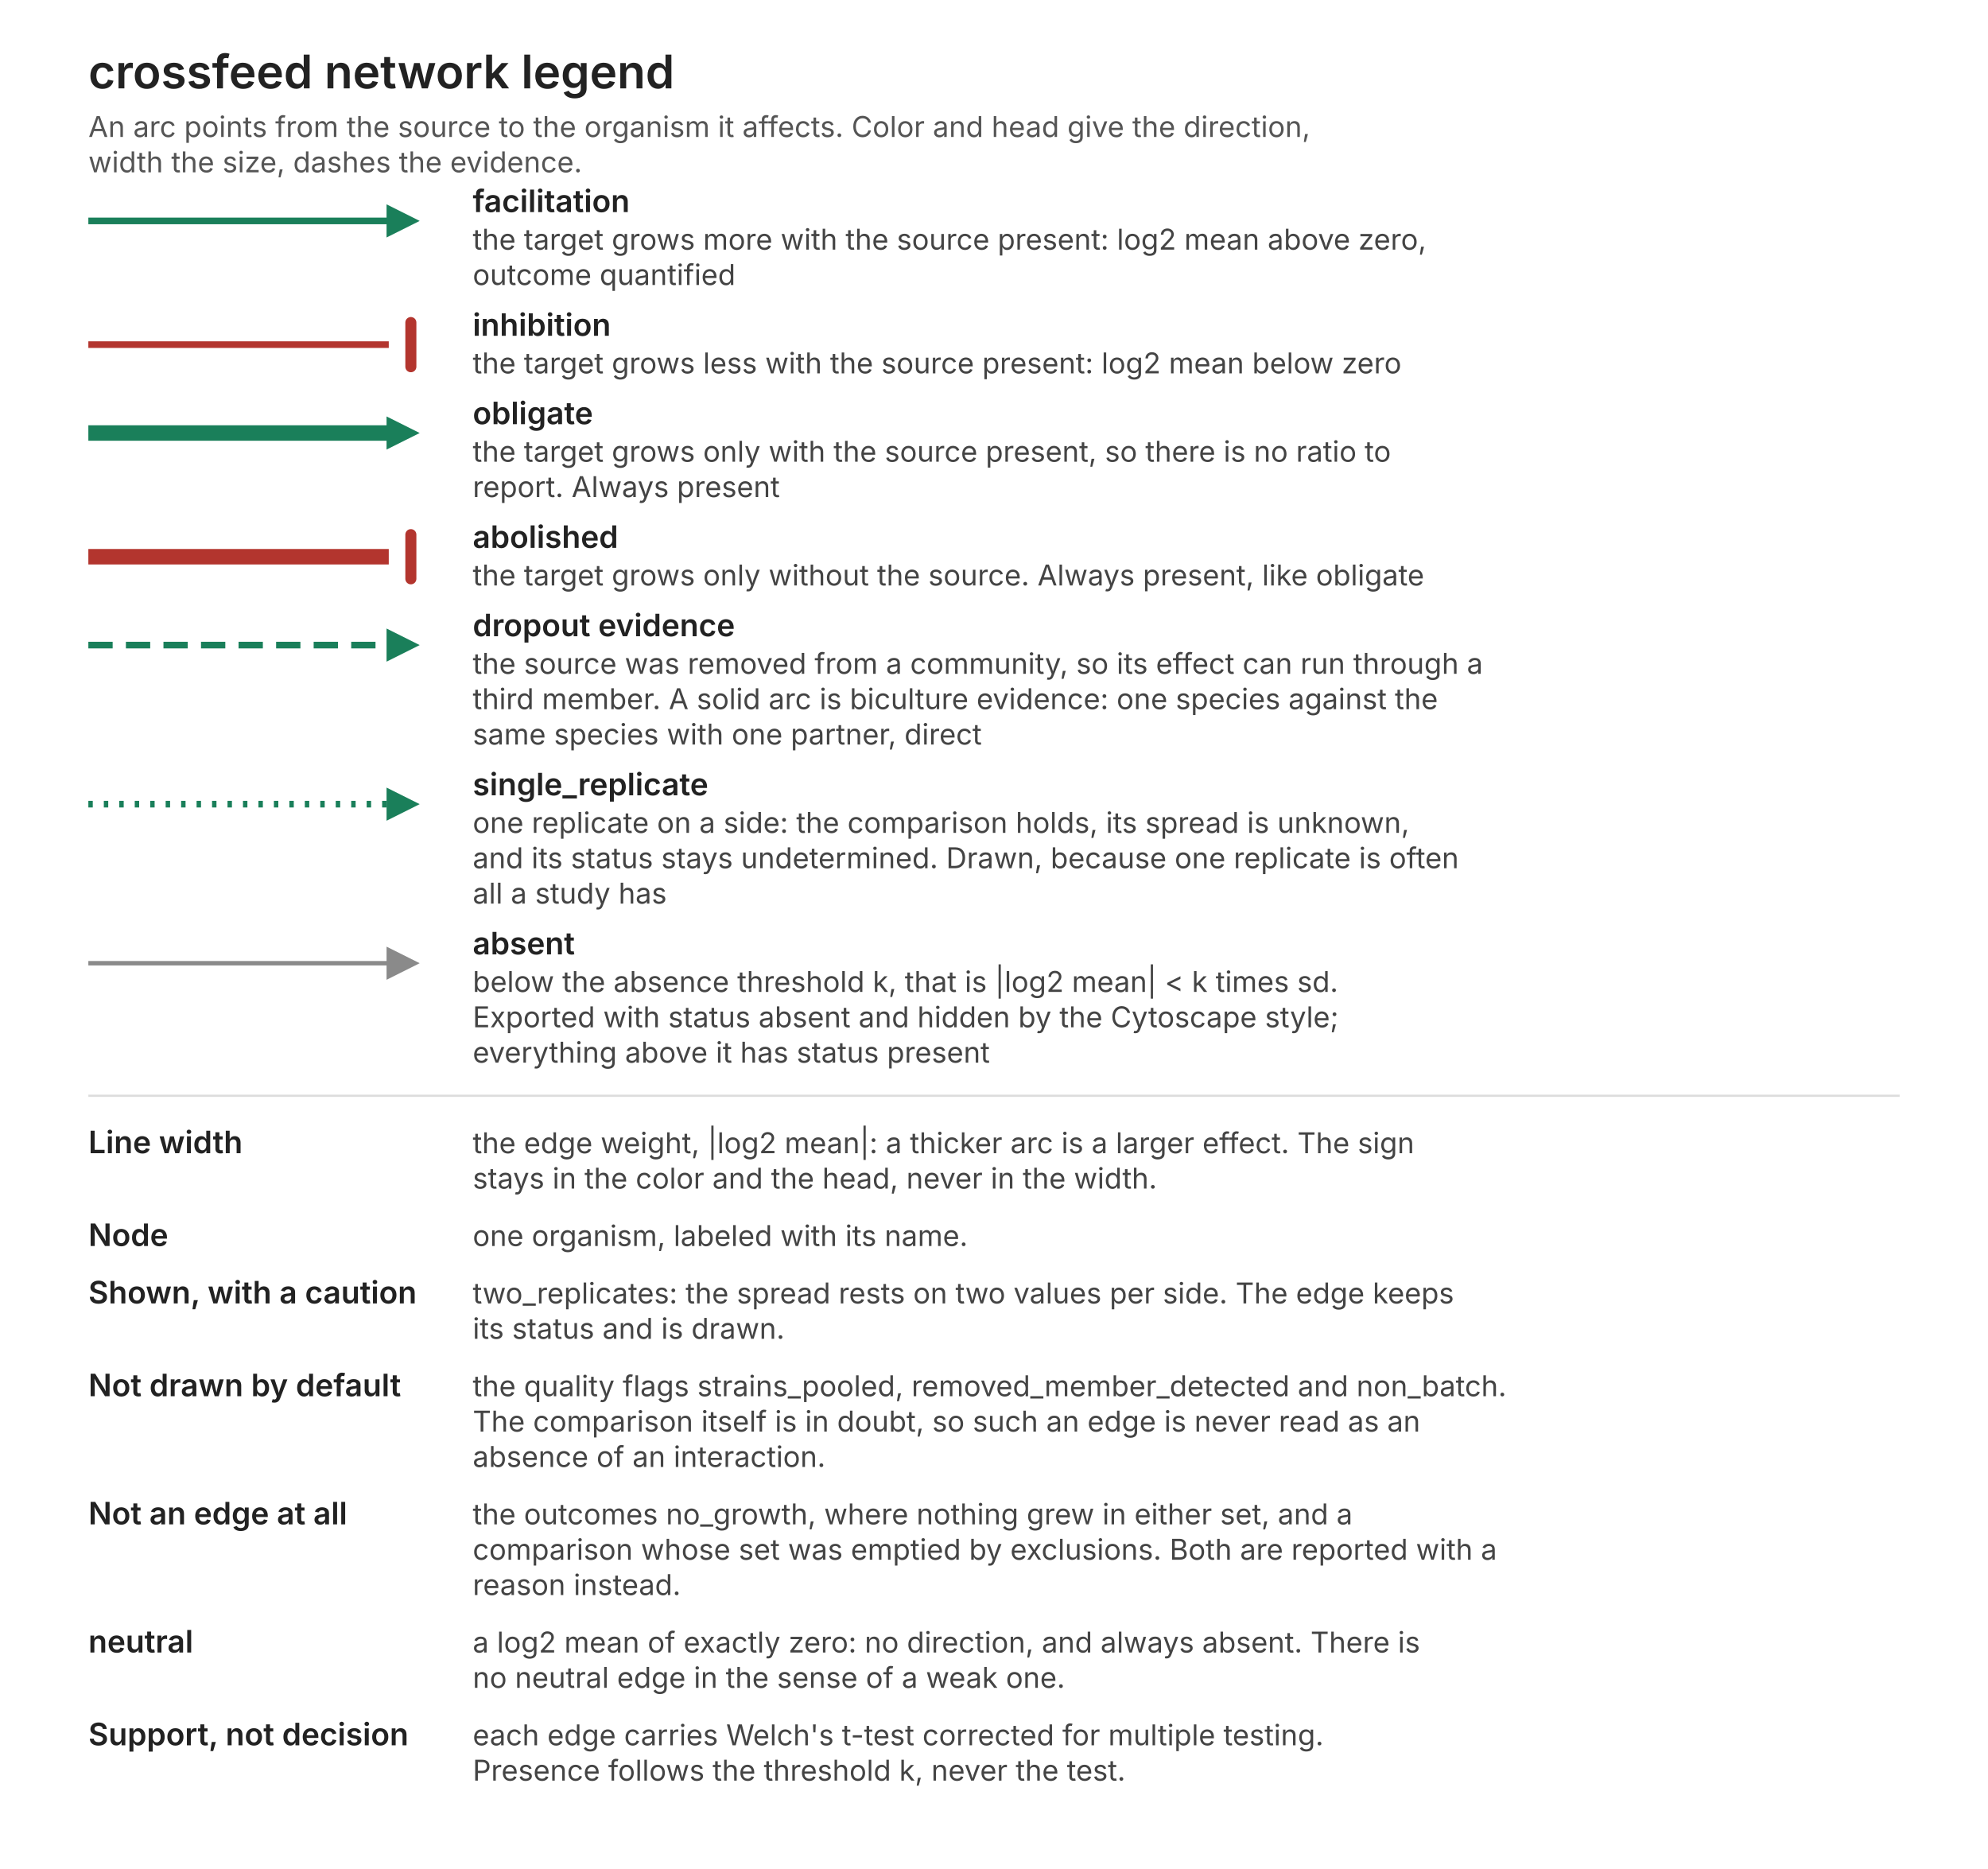
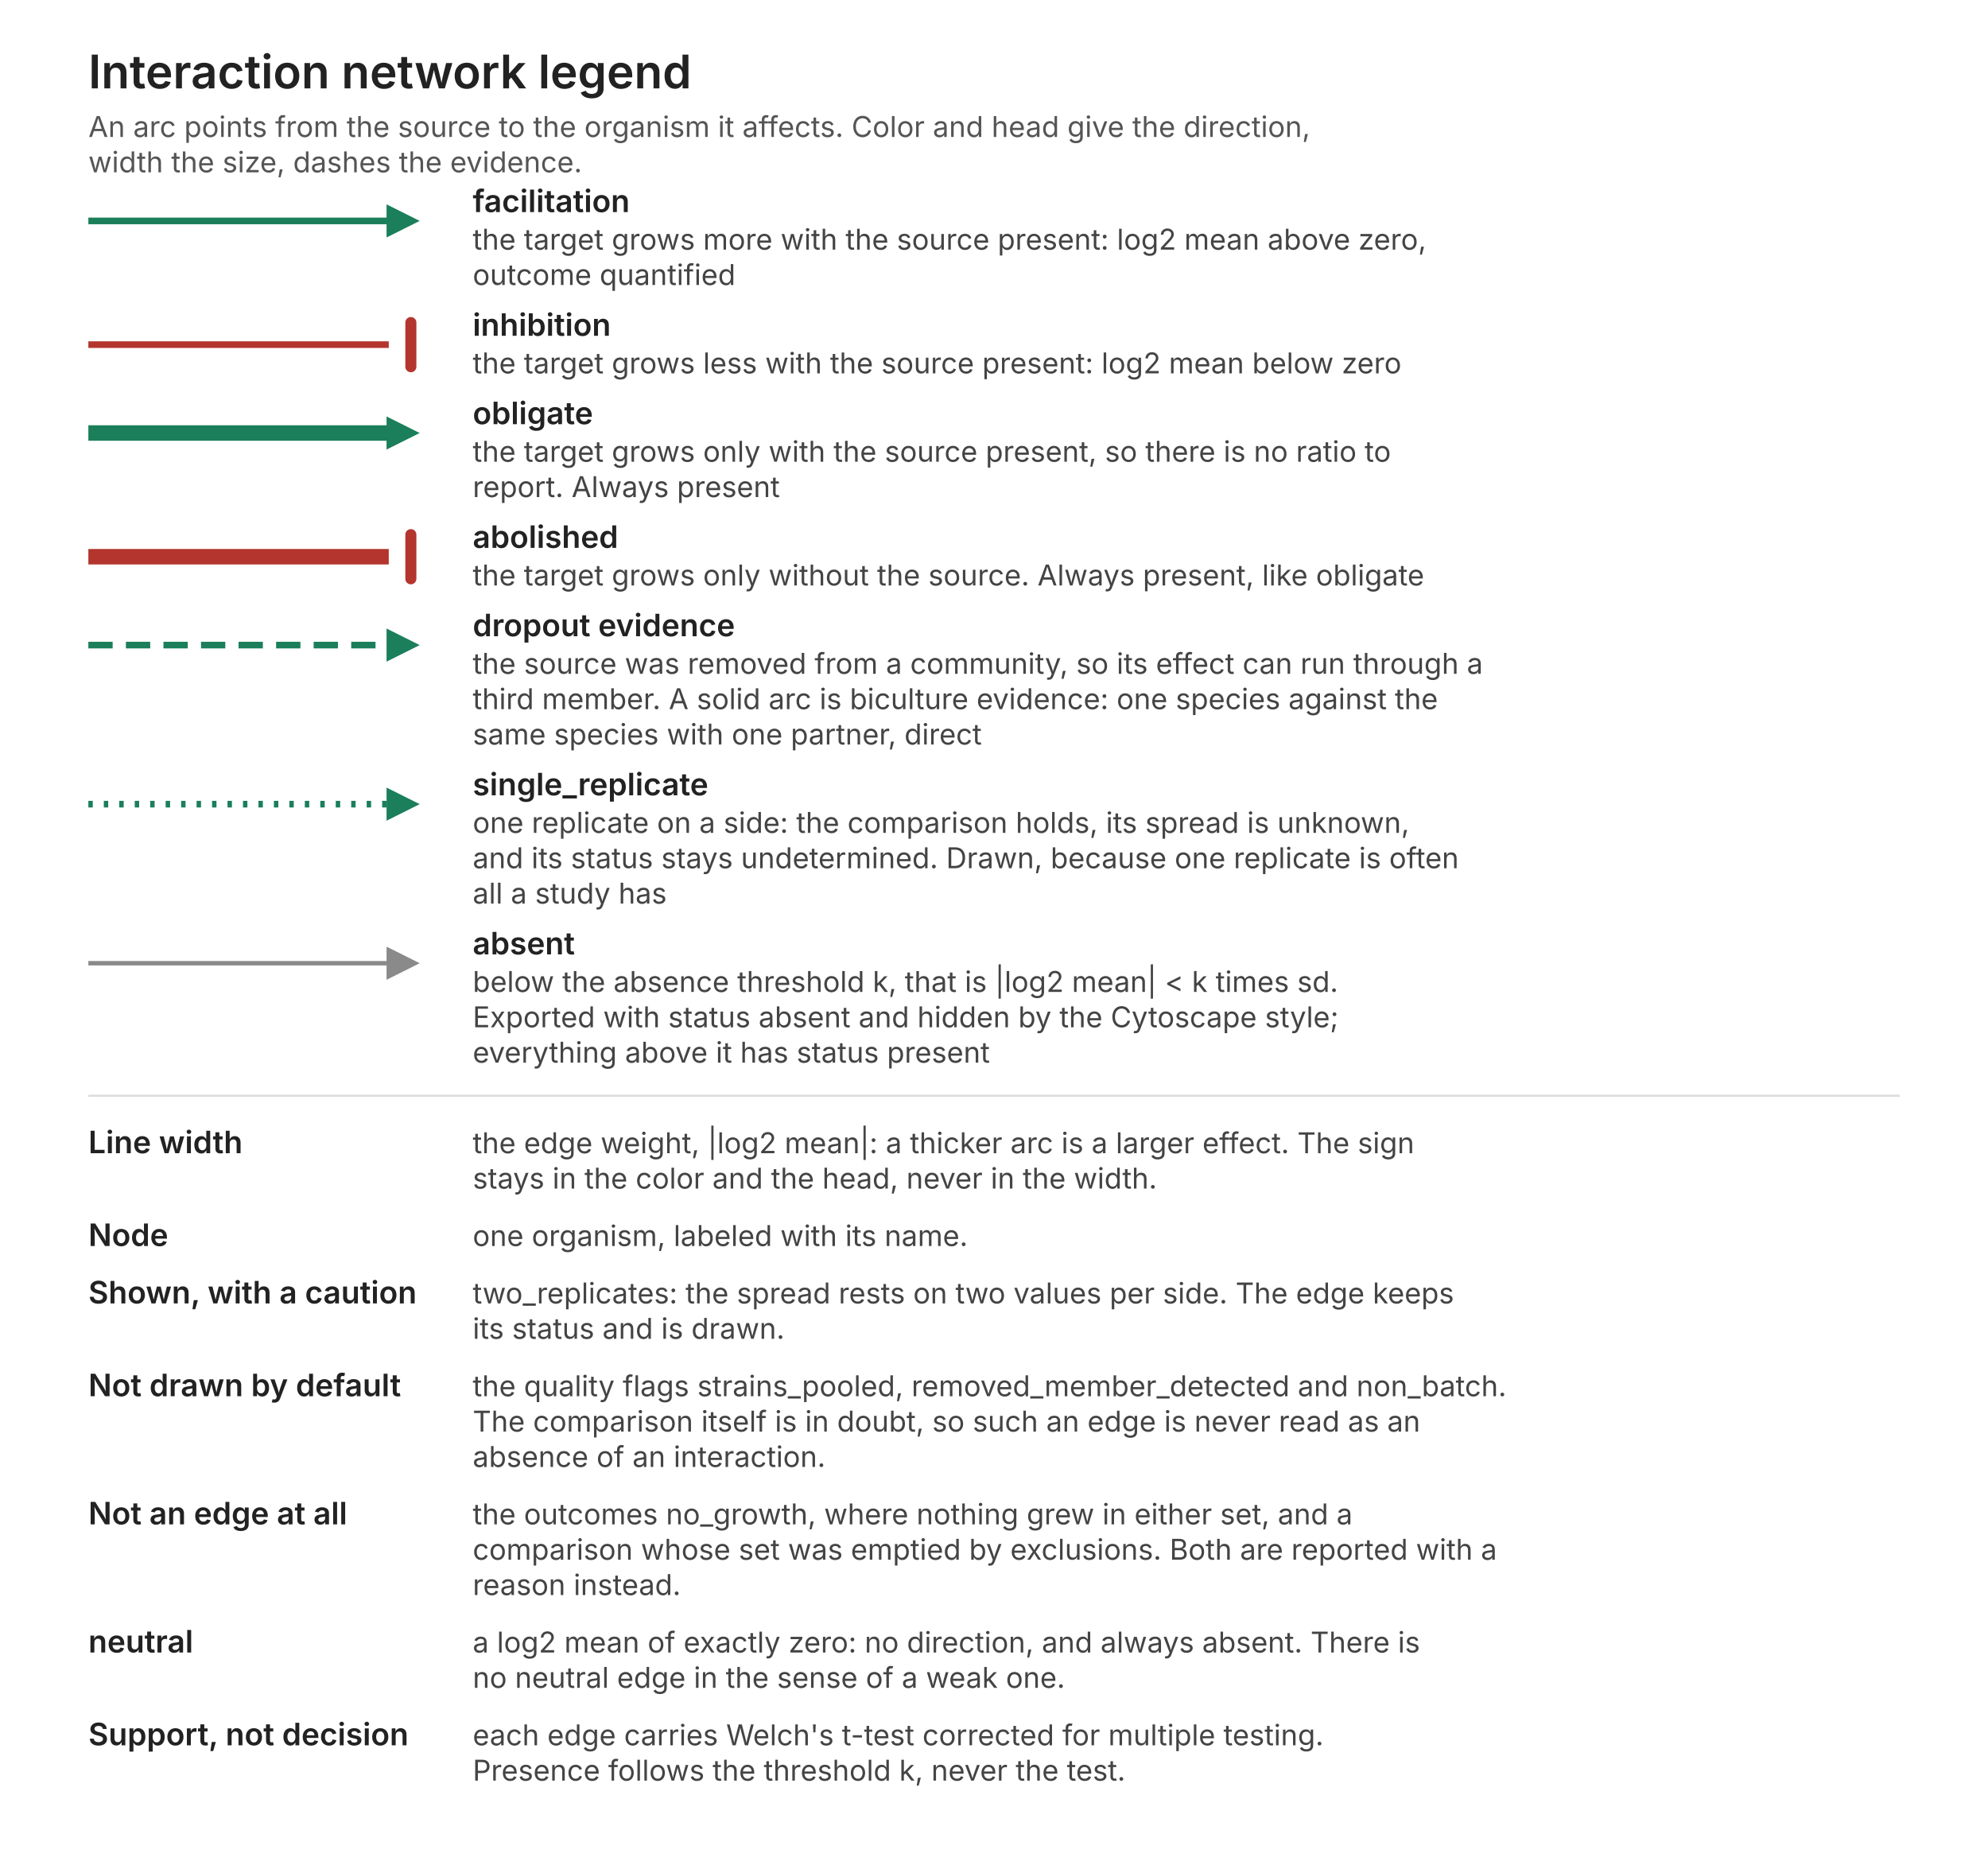
- <svg xmlns="http://www.w3.org/2000/svg" viewBox="0 0 900 846" width="900" height="846" role="img" aria-label="crossfeed network legend">
+ <svg xmlns="http://www.w3.org/2000/svg" viewBox="0 0 900 846" width="900" height="846" role="img" aria-label="interaction network legend">
  <style>text { font-family: system-ui, -apple-system, sans-serif; fill: #222222; }.title { font-size: 21px; font-weight: 600; }.subtitle { font-size: 13px; fill: #555555; }.label { font-size: 14px; font-weight: 600; }.meaning { font-size: 13px; fill: #444444; }</style>
  <rect width="900" height="846" fill="#ffffff" />
-   <text x="40" y="40" class="title">crossfeed network legend</text>
+   <text x="40" y="40" class="title">Interaction network legend</text>
  <text x="40" y="62" class="subtitle">An arc points from the source to the organism it affects. Color and head give the direction,</text>
  <text x="40" y="78" class="subtitle">width the size, dashes the evidence.</text>
  <line x1="40" y1="100" x2="176" y2="100" stroke="#1a7f5a" stroke-width="3" />
  <path d="M 190 100 l -15 -7.5 l 0 15 z" fill="#1a7f5a" />
  <text x="214" y="96" class="label">facilitation</text>
  <text x="214" y="113" class="meaning">the target grows more with the source present: log2 mean above zero,</text>
  <text x="214" y="129" class="meaning">outcome quantified</text>
  <line x1="40" y1="156" x2="176" y2="156" stroke="#b3352e" stroke-width="3" />
  <line x1="186" y1="146" x2="186" y2="166" stroke="#b3352e" stroke-width="5" stroke-linecap="round" />
  <text x="214" y="152" class="label">inhibition</text>
  <text x="214" y="169" class="meaning">the target grows less with the source present: log2 mean below zero</text>
  <line x1="40" y1="196" x2="176" y2="196" stroke="#1a7f5a" stroke-width="7" />
  <path d="M 190 196 l -15 -7.5 l 0 15 z" fill="#1a7f5a" />
  <text x="214" y="192" class="label">obligate</text>
  <text x="214" y="209" class="meaning">the target grows only with the source present, so there is no ratio to</text>
  <text x="214" y="225" class="meaning">report. Always present</text>
  <line x1="40" y1="252" x2="176" y2="252" stroke="#b3352e" stroke-width="7" />
  <line x1="186" y1="242" x2="186" y2="262" stroke="#b3352e" stroke-width="5" stroke-linecap="round" />
  <text x="214" y="248" class="label">abolished</text>
  <text x="214" y="265" class="meaning">the target grows only without the source. Always present, like obligate</text>
  <line x1="40" y1="292" x2="176" y2="292" stroke="#1a7f5a" stroke-width="3" stroke-dasharray="11 6" />
  <path d="M 190 292 l -15 -7.5 l 0 15 z" fill="#1a7f5a" />
  <text x="214" y="288" class="label">dropout evidence</text>
  <text x="214" y="305" class="meaning">the source was removed from a community, so its effect can run through a</text>
  <text x="214" y="321" class="meaning">third member. A solid arc is biculture evidence: one species against the</text>
  <text x="214" y="337" class="meaning">same species with one partner, direct</text>
  <line x1="40" y1="364" x2="176" y2="364" stroke="#1a7f5a" stroke-width="3" stroke-dasharray="2 5" />
  <path d="M 190 364 l -15 -7.5 l 0 15 z" fill="#1a7f5a" />
  <text x="214" y="360" class="label">single_replicate</text>
  <text x="214" y="377" class="meaning">one replicate on a side: the comparison holds, its spread is unknown,</text>
  <text x="214" y="393" class="meaning">and its status stays undetermined. Drawn, because one replicate is often</text>
  <text x="214" y="409" class="meaning">all a study has</text>
  <line x1="40" y1="436" x2="176" y2="436" stroke="#8a8a8a" stroke-width="2" />
  <path d="M 190 436 l -15 -7.5 l 0 15 z" fill="#8a8a8a" />
  <text x="214" y="432" class="label">absent</text>
  <text x="214" y="449" class="meaning">below the absence threshold k, that is |log2 mean| &lt; k times sd.</text>
  <text x="214" y="465" class="meaning">Exported with status absent and hidden by the Cytoscape style;</text>
  <text x="214" y="481" class="meaning">everything above it has status present</text>
  <line x1="40" y1="496" x2="860" y2="496" stroke="#dddddd" />
  <text x="40" y="522" class="label">Line width</text>
  <text x="214" y="522" class="meaning">the edge weight, |log2 mean|: a thicker arc is a larger effect. The sign</text>
  <text x="214" y="538" class="meaning">stays in the color and the head, never in the width.</text>
  <text x="40" y="564" class="label">Node</text>
  <text x="214" y="564" class="meaning">one organism, labeled with its name.</text>
  <text x="40" y="590" class="label">Shown, with a caution</text>
  <text x="214" y="590" class="meaning">two_replicates: the spread rests on two values per side. The edge keeps</text>
  <text x="214" y="606" class="meaning">its status and is drawn.</text>
  <text x="40" y="632" class="label">Not drawn by default</text>
  <text x="214" y="632" class="meaning">the quality flags strains_pooled, removed_member_detected and non_batch.</text>
  <text x="214" y="648" class="meaning">The comparison itself is in doubt, so such an edge is never read as an</text>
  <text x="214" y="664" class="meaning">absence of an interaction.</text>
  <text x="40" y="690" class="label">Not an edge at all</text>
  <text x="214" y="690" class="meaning">the outcomes no_growth, where nothing grew in either set, and a</text>
  <text x="214" y="706" class="meaning">comparison whose set was emptied by exclusions. Both are reported with a</text>
  <text x="214" y="722" class="meaning">reason instead.</text>
  <text x="40" y="748" class="label">neutral</text>
  <text x="214" y="748" class="meaning">a log2 mean of exactly zero: no direction, and always absent. There is</text>
  <text x="214" y="764" class="meaning">no neutral edge in the sense of a weak one.</text>
  <text x="40" y="790" class="label">Support, not decision</text>
  <text x="214" y="790" class="meaning">each edge carries Welch's t-test corrected for multiple testing.</text>
  <text x="214" y="806" class="meaning">Presence follows the threshold k, never the test.</text>
</svg>
